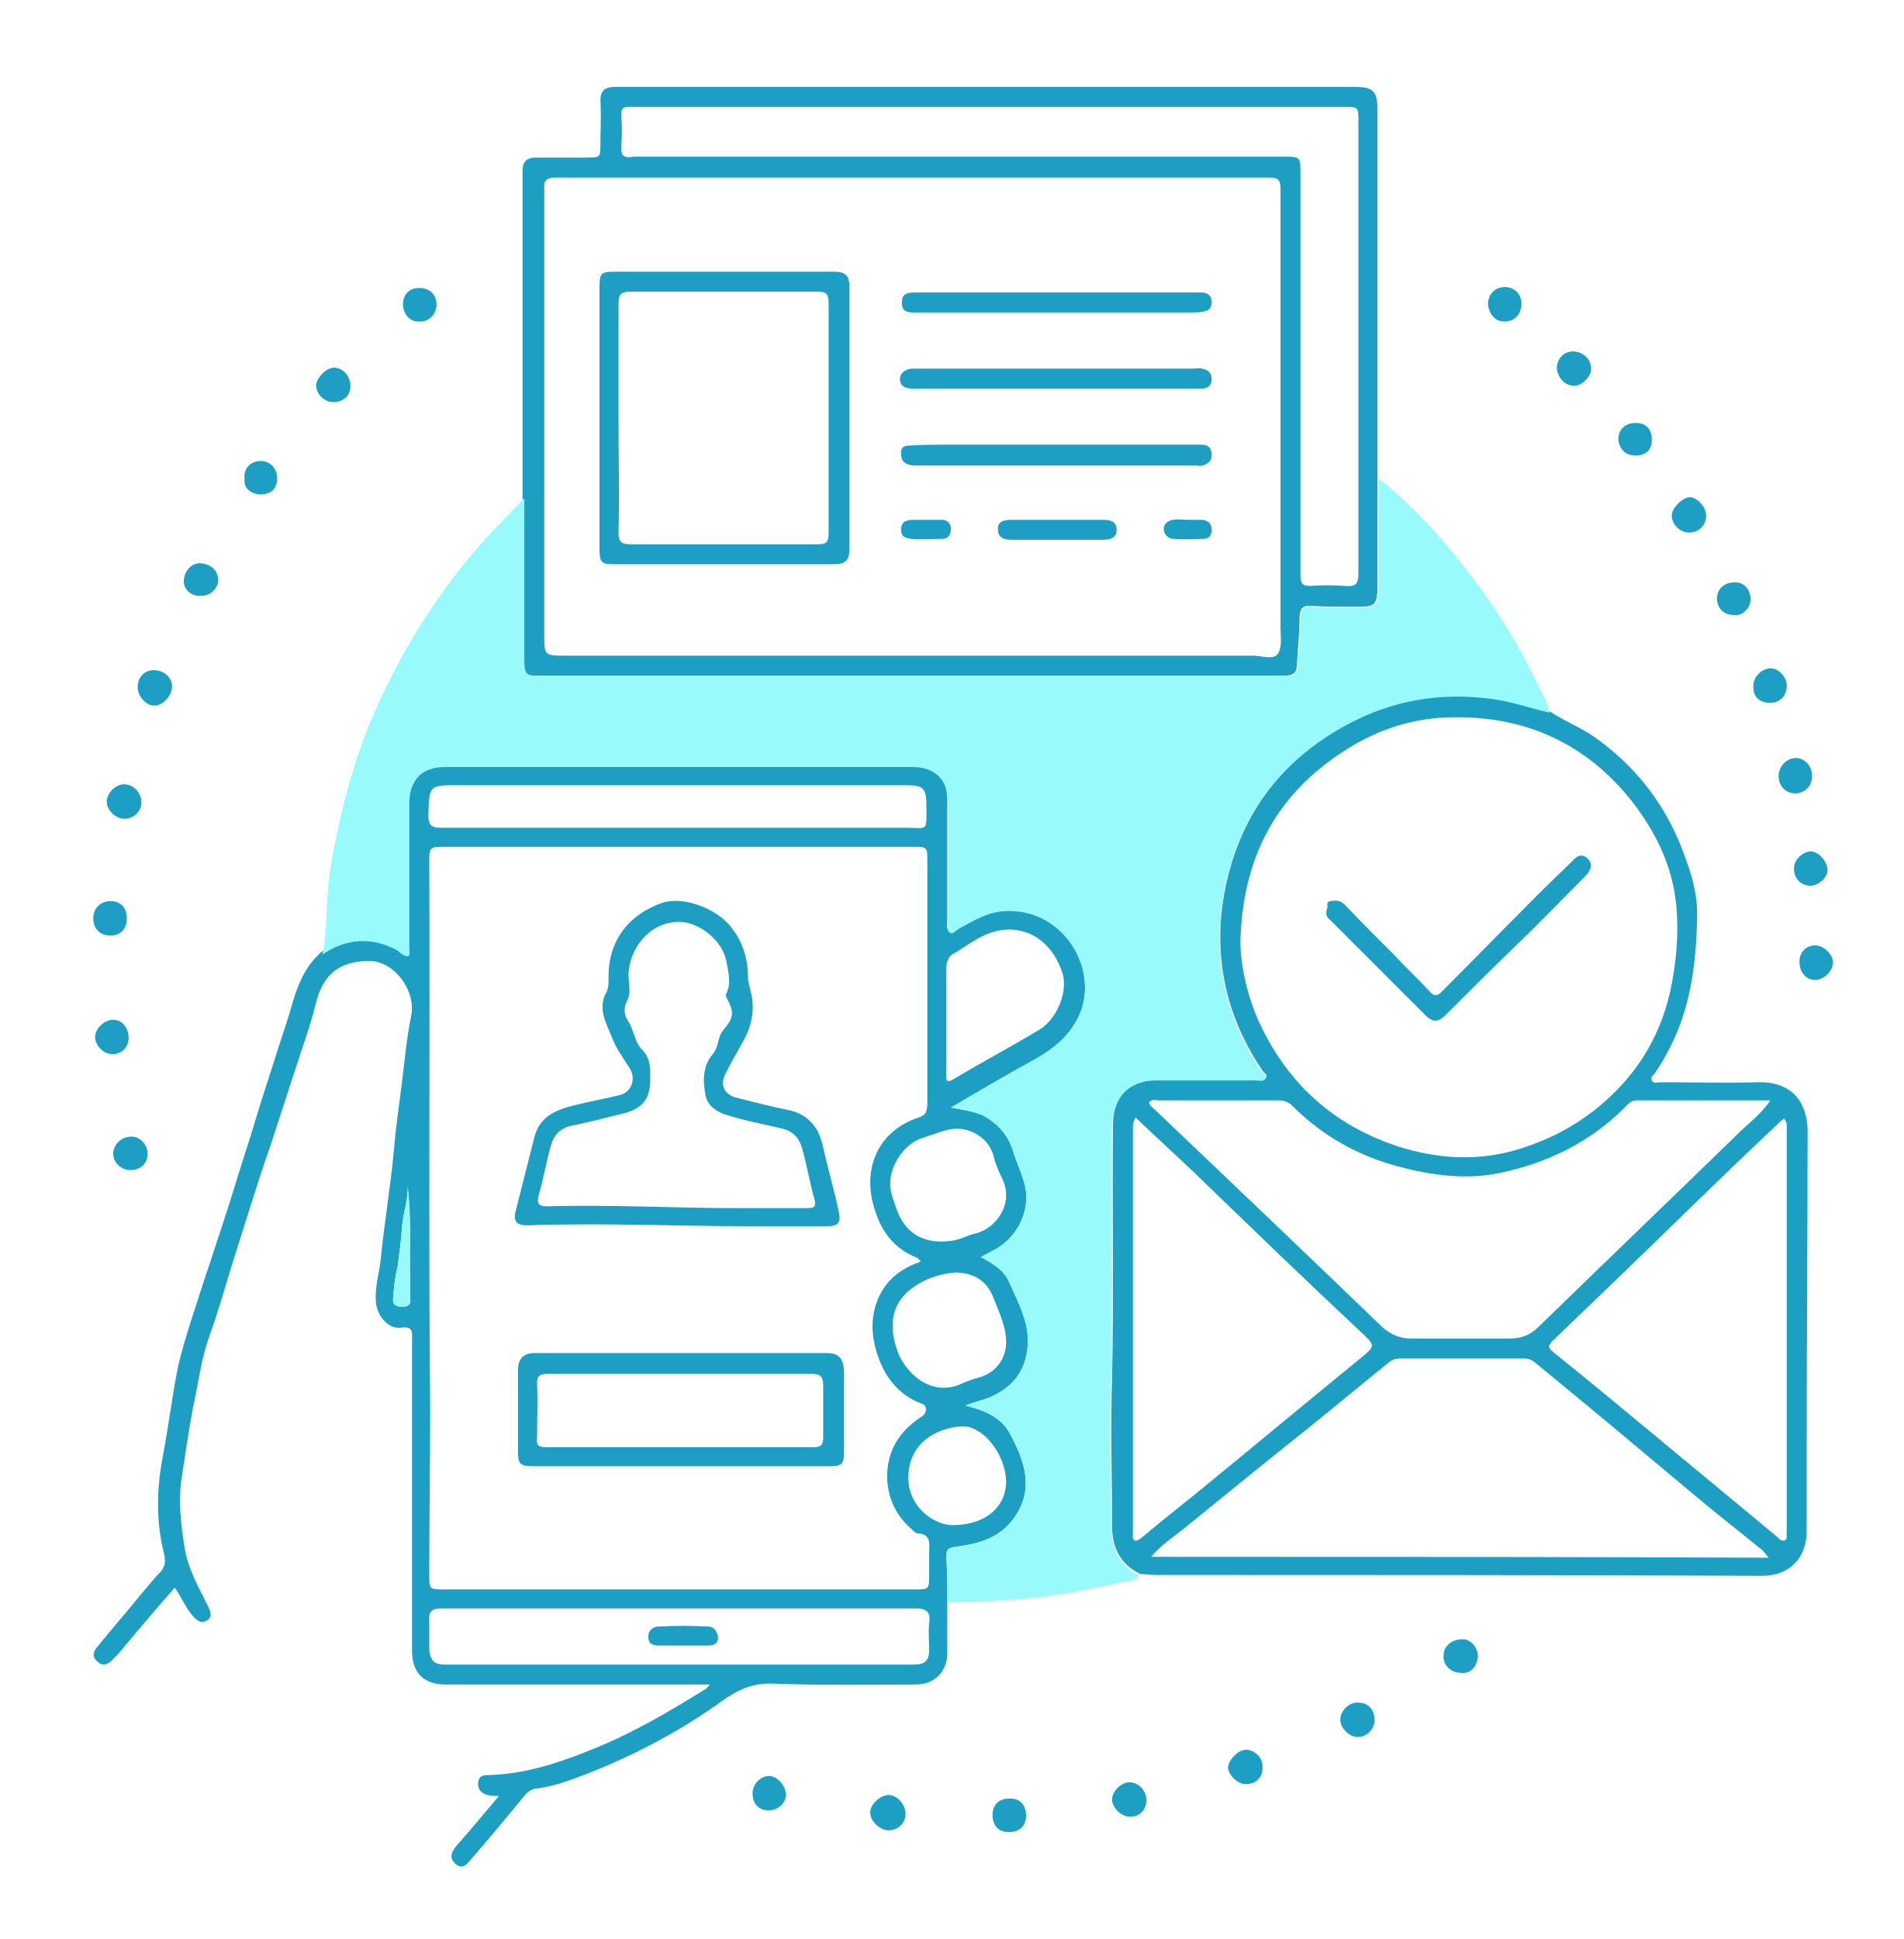
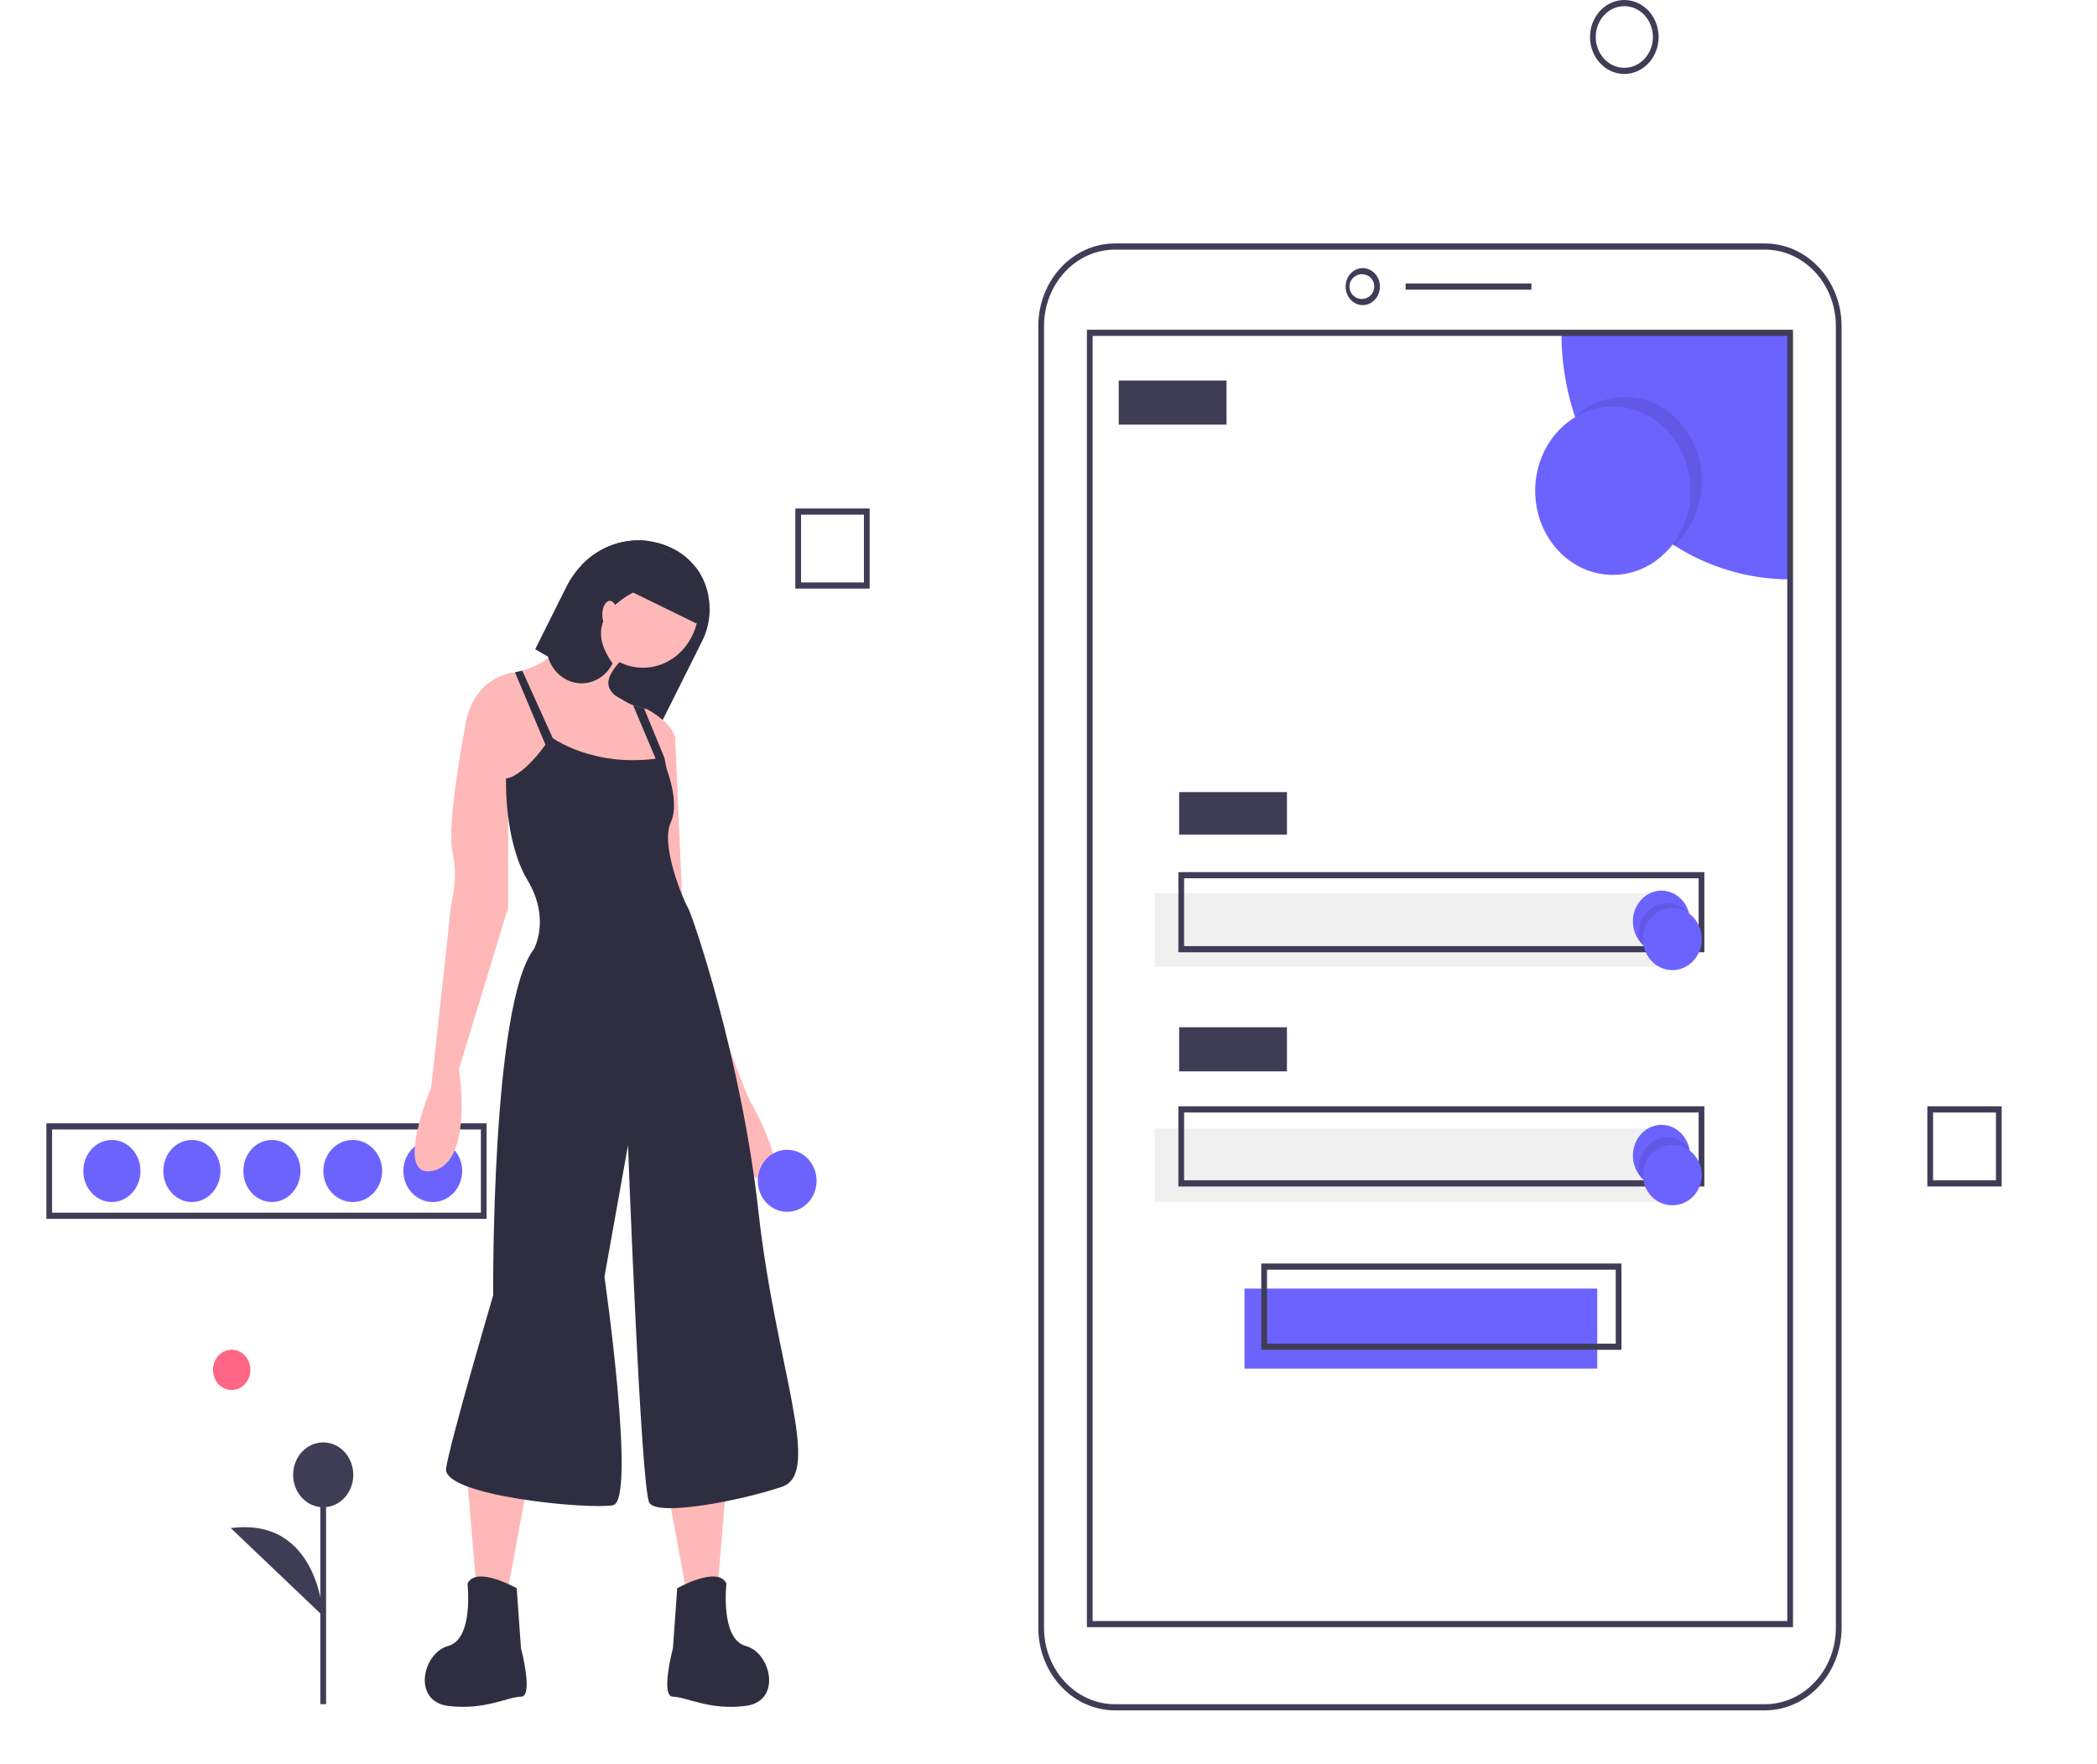
- <svg xmlns="http://www.w3.org/2000/svg" enable-background="new 0 0 210.2 214.1" viewBox="0 0 210.2 214.1">
-   <g fill="#1c9fc3">
-     <path d="m101.3 42.9h15.3 15 1.1c.6 0 1.1-.3 1.1-1s-.4-1.1-1.1-1.2c-.3-.1-.6 0-1 0-9.6 0-19.2 0-28.8 0-.7 0-1.4 0-2.2 0-1 .1-1.6.8-1.2 1.7.4.6 1.2.5 1.8.5z" />
-     <path d="m132.7 49.1c-.4 0-.7 0-1.1 0-5 0-10 0-15 0-4 0-8 0-12 0-1.4 0-2.8 0-4.2.1-.4 0-.9.1-.9.7 0 .5 0 1 .6 1.3.4.2.8.2 1.2.2h30.7c.3 0 .6.1.8 0 .6-.2 1-.5 1-1.2 0-.8-.5-1.1-1.1-1.1z" />
-     <path d="m100.8 34.5h1.9 29c.4 0 .8 0 1.2-.1.6-.1.9-.4.9-1.1 0-.6-.4-.9-.9-1-.3 0-.6 0-1 0-5 0-10.1 0-15.1 0-3.6 0-7.3 0-10.9 0-1.7 0-3.4 0-5 0-.6 0-1.3.1-1.3 1-.1 1 .5 1.2 1.2 1.2z" />
-     <path d="m121.8 57.4c-3.4 0-6.7 0-10.1 0-.7 0-1.6.1-1.5 1.1 0 .9.7 1.1 1.5 1.1h4.9 5.2c.8 0 1.5-.2 1.5-1.1 0-1-.8-1.1-1.5-1.1z" />
-     <path d="m104 57.4c-.6 0-1.1 0-1.7 0-.6 0-1.1 0-1.7 0-.7.1-1.1.3-1.1 1.1s.5.9 1.1 1c1.1.1 2.2 0 3.4 0 .7 0 1-.4 1-1.1 0-.6-.4-1-1-1z" />
-     <path d="m132.8 57.4c-.5 0-1 0-1.5 0-.6 0-1.2-.1-1.8 0-.5.1-1 .4-1 1s.5 1.1 1.1 1.1c1.1.1 2.2 0 3.3 0 .6 0 .9-.4.9-1 0-.7-.4-1-1-1.1z" />
-     <path d="m83 135.4h8.3c1.3 0 1.6-.4 1.3-1.7-.5-2.4-1.2-4.7-1.7-7-.4-2-1.5-3.6-3.7-4.1-2-.4-3.9-.9-5.9-1.4-1.2-.3-1.8-1.3-1.3-2.4.6-1.3 1.4-2.6 2.1-3.9.9-1.6 1.3-3.5.8-5.4-.1-.5-.3-1-.3-1.5 0-2-.5-3.8-1.7-5.4-1.6-2.3-5.5-3.7-7.8-2.9-3.7 1.3-6 4.2-5.9 8.4 0 .5 0 .9-.2 1.4-1.1 1.8 0 3.6.6 5.1.4 1.1 1.2 2.2 1.9 3.3.8 1.2.2 2.7-1 3-1.6.4-3.3.7-4.9 1.1-2.1.5-4 1.2-4.6 3.6-.7 2.8-1.4 5.5-2.1 8.3-.2 1 .2 1.4 1.3 1.4 8.3-.3 16.5.1 24.8.1zm-23.5-3.5c.5-1.7.8-3.5 1.3-5.3.3-1.2 1-2 2.3-2.3 2-.4 3.9-.9 5.9-1.4 1.9-.5 2.8-1.6 2.8-3.6 0-1.2.1-2.4-.9-3.4-.8-.8-.9-2.1-1.5-3.1-.5-.7-.6-1.5-.1-2.4.4-.8.1-1.9.1-2.8.1-3 2.5-6 5.9-5.8 2.2.2 4.5 2.2 4.9 4.3.2 1.2.6 2.4 0 3.6-.1.2 0 .4.1.6.8 1.5.7 2.1-.4 3.4-.7.8-.5 1.9-1.2 2.7-1.1 1.3-1.1 2.9-.8 4.5.2 1.1 1 1.7 2 2.1 2.1.7 4.3 1.1 6.4 1.6 1.3.3 2 1.1 2.3 2.3.5 1.8.8 3.6 1.3 5.4.3 1 0 1.1-.9 1.1-1.2 0-2.5 0-3.7 0s-2.5 0-3.7 0c-7.1 0-14.1-.4-21.2-.2-.8 0-1.2-.2-.9-1.3z" />
-     <path d="m91.2 149.4c-10.7 0-21.4 0-32.1 0-1.3 0-1.9.6-1.9 1.9v8.9c0 1.5.2 1.7 1.8 1.7h16.2 16.2c1.7 0 1.8-.2 1.8-1.9 0-2.9 0-5.8 0-8.6-.1-1.5-.6-2-2-2zm-.3 9.3c0 .8-.2 1.1-1.1 1.1-9.8 0-19.7 0-29.5 0-.8 0-1.1-.2-1-1 0-2 .1-4 0-6 0-.9.3-1.1 1.2-1.1h14.7 14.4c1 0 1.3.3 1.3 1.3z" />
-     <path d="m78.2 179.6c-1.8-.1-3.7-.1-5.5 0-.6 0-1.2.5-1.1 1.2 0 .8.6.9 1.3.9h2.5 2.8c.7 0 1.1-.3 1.1-.9-.1-.6-.4-1.2-1.1-1.2z" />
-     <path d="m146.9 101.6 10.5 10.5c.8.8 1.4.8 2.2 0 2.5-2.5 5-5 7.6-7.5 2.7-2.6 5.3-5.3 7.9-7.9.5-.6.9-1.2.2-1.9-.6-.6-1.2-.3-1.7.3-1.1 1.1-2.3 2.2-3.4 3.3-3.7 3.7-7.3 7.4-11 11.1-.4.4-.8.6-1.3 0-1.3-1.4-2.6-2.6-3.9-4-1.9-1.9-3.7-3.7-5.5-5.6-.5-.5-1-.5-1.6-.4-.5.1-.3.6-.3.6-.3.9-.1 1.2.3 1.5z" />
-     <path d="m67.8 62.3h24.2c1.4 0 1.8-.4 1.8-1.8 0-9.6 0-19.1 0-28.7 0-1.4-.4-1.8-1.8-1.8-8.1 0-16.2 0-24.2 0-1.4 0-1.6.2-1.6 1.6v14.5 14.5c0 1.5.2 1.7 1.6 1.7zm.5-16.1c0-4.2 0-8.5 0-12.7 0-1 .3-1.3 1.3-1.3h20.6c1 0 1.3.2 1.3 1.3v25.4c0 1-.3 1.2-1.2 1.2-6.9 0-13.8 0-20.7 0-1 0-1.3-.3-1.3-1.3.1-4.2 0-8.4 0-12.6z" />
-     <path d="m36.8 44.4c1.1 0 1.9-.7 1.9-1.8 0-1-.8-2-1.8-2-.9 0-1.9 1.1-2 1.9 0 1 .9 1.9 1.9 1.9z" />
-     <path d="m180.6 50.3c1.1 0 1.8-.6 1.8-1.7 0-1.2-.6-1.9-1.8-1.9-1.1 0-1.9.7-1.9 1.8.1 1.1.8 1.8 1.9 1.8z" />
-     <path d="m191.4 67.9c1 .2 1.9-.8 1.9-1.7 0-1.1-.7-1.9-1.7-1.9-1.2 0-2 .7-2 1.8 0 1 .7 1.8 1.8 1.8z" />
-     <path d="m12.2 103.3c1.1 0 1.8-.7 1.8-1.9s-.7-1.9-1.8-1.9-1.9.8-1.9 1.9c0 1.2.8 1.9 1.9 1.9z" />
-     <path d="m22.1 65.8c1.1 0 1.9-.7 2-1.7 0-1.1-.8-1.8-1.9-1.9-1-.1-1.8.8-1.9 1.8s.7 1.8 1.8 1.8z" />
-     <path d="m166.1 35.5c1.1 0 1.8-.7 1.9-1.8.1-1.2-.8-2-1.8-2-1.1 0-1.8.7-1.9 1.8.1 1.2.8 2 1.8 2z" />
-     <path d="m173.8 42.6c.9 0 1.9-1 1.9-1.9 0-1-.8-1.8-1.9-1.9-1.1 0-1.8.7-1.9 1.8.1 1.1.9 2 1.9 2z" />
-     <path d="m111.4 198.6c-1.1 0-1.8.7-1.8 1.8 0 1.2.7 1.9 1.8 1.9 1.2 0 1.9-.7 1.9-1.8 0-1.2-.7-2-1.9-1.9z" />
-     <path d="m161.5 181c-1.1 0-2.1.7-2.1 1.8-.1 1 .8 1.9 1.8 1.9 1.3.2 1.9-.8 2-1.8 0-1-.8-1.9-1.7-1.9z" />
-     <path d="m28.7 54.6c1.2 0 1.9-.6 1.9-1.8 0-1.1-.8-1.9-1.8-1.9-1.1 0-1.9.8-1.8 1.9-.1 1.1.6 1.7 1.7 1.8z" />
-     <path d="m195.5 77.6c1.1 0 1.8-.8 1.8-1.9 0-1-1-2-1.9-1.9-1 .1-1.8 1-1.8 2 0 1.2.7 1.8 1.9 1.8z" />
-     <path d="m196.4 85.7c0 1.1.8 1.9 1.8 1.9 1.1 0 1.9-.8 1.9-1.9s-.8-2-1.8-2-1.9.9-1.9 2z" />
-     <path d="m13.8 90.4c1 0 1.9-.9 1.8-1.9 0-1-.9-1.9-1.9-1.9s-2 1.1-1.9 2c0 .9 1.1 1.9 2 1.8z" />
-     <path d="m14.2 114.6c0-1.1-.7-2-1.7-2s-2 1-2 1.9.9 1.9 1.9 1.9 1.8-.7 1.8-1.8z" />
-     <path d="m46.4 35.5c1 0 1.8-.8 1.8-1.9s-.8-1.8-1.9-1.8-1.8.7-1.8 1.8.8 2 1.9 1.9z" />
-     <path d="m137.6 193.2c-.9 0-2 1.2-2 2 .1.9 1.1 1.8 2 1.8 1.1 0 1.9-.8 1.8-1.9.1-1-.9-1.9-1.8-1.9z" />
-     <path d="m17.1 77.9c.9 0 1.9-1.1 1.9-2.1s-.9-1.8-2-1.8-1.8.8-1.8 1.9c0 1 1 2.1 1.9 2z" />
-     <path d="m84.9 196.1c-.9 0-1.8.9-1.8 1.9 0 1.2.7 1.9 1.8 1.9 1 0 1.9-.8 1.9-1.8-.1-1-1-2-1.9-2z" />
-     <path d="m150 188c-1-.1-2 .9-2 1.9 0 .9 1 1.9 1.9 1.9 1 0 1.8-.8 1.9-1.8 0-1.2-.7-2-1.8-2z" />
-     <path d="m14.4 129.2c1.1 0 1.9-.7 1.9-1.8 0-1-.8-1.9-1.8-1.9-1.1 0-2 .9-2 1.9s.9 1.8 1.9 1.8z" />
-     <path d="m124.7 196.8c-.9 0-1.9 1-1.9 1.9s1 1.9 2 1.9c1.1 0 1.8-.8 1.8-1.9-.1-1.1-.9-1.9-1.9-1.9z" />
-     <path d="m98.1 198.2c-.9 0-2.1 1.1-2 2 0 .9 1.1 1.9 2 1.9 1.1 0 1.9-.8 1.9-1.9-.1-1.1-1-2-1.9-2z" />
-     <path d="m200.6 104.4c-1.1-.1-1.9.7-1.9 1.8s.7 2 1.7 2 1.9-.9 2-1.8-.9-1.9-1.8-2z" />
-     <path d="m198.1 96c0 1 .8 1.8 1.8 1.8.9 0 1.9-.9 1.9-1.7 0-1-1-2.1-1.9-2.1-1 .1-1.9 1.1-1.8 2z" />
-     <path d="m111.5 100.3c-2.2-.1-4 1-5.8 2-.3.2-.6.6-.9.4-.4-.2-.2-.6-.2-1 0-4.5 0-9 0-13.4 0-2.4-1.4-3.9-3.9-3.9-17.2 0-34.5 0-51.7 0-2.5 0-3.8 1.4-3.9 3.8v16c0 .4.1.8-.1 1.1-.7 0-1-.6-1.5-.8-2.8-1.4-5.5-1.1-8 .6-1.6 1.4-2.5 3.3-3.1 5.3-.5 1.8-1.1 3.6-1.7 5.4-.8 2.6-1.7 5.2-2.5 7.9s-1.7 5.3-2.5 8c-.8 2.6-1.7 5.2-2.5 7.7-.7 2-1.3 4-2 6.1-.6 1.9-1.2 3.8-1.6 5.7-.6 3.1-1 6.3-1.6 9.5-.7 3.6-.8 7.2.1 10.8.2.8.2 1.5-.5 2.2s-1.3 1.5-2 2.3c-1.6 2-3.3 3.9-4.9 5.9-.5.6-.5 1.1.1 1.6.5.5 1.1.3 1.6-.2.2-.2.3-.4.5-.5 2.1-2.5 4.2-5 6.4-7.5.7 1 1.1 2 1.8 2.9.5.6 1 1.2 1.8.7.7-.5.2-1.2 0-1.7-1-2-2.1-3.9-2.5-6.2-.4-2.5-.7-4.9-.4-7.4.4-2.7.8-5.4 1.3-8.1.6-2.7.9-5.5 1.9-8.2.9-2.5 1.6-5 2.4-7.6.6-1.9 1.2-3.8 1.8-5.7.8-2.5 1.6-5.1 2.5-7.6.9-2.8 1.8-5.5 2.7-8.3.8-2.5 1.7-4.9 2.3-7.4.8-3.1 2.5-4.5 5.7-4.6 2.9-.1 5.4 3.3 4.8 6.1-.5 2.4-.7 4.8-1 7.2-.3 2.5-.7 5-.9 7.6-.4 4.2-1.1 8.3-1.5 12.4-.2 1.4-.6 2.8-.5 4.3s1.3 3.1 2.8 2.9c1.4-.2 1.2.6 1.2 1.4v34.3c0 2.4 1.3 3.7 3.7 3.7h27.8 1.4c-.3.3-.4.5-.5.5-4 2.5-8.1 4.9-12.6 6.7-3.7 1.5-7.4 2.7-11.4 2.8-.6 0-1 .1-1.1.8-.1.8.4 1.2 1 1.4.4.1.7.1 1.3.1-1.6 1.9-3.1 3.7-4.6 5.4-.6.7-1 1.4-.2 2.1.9.8 1.4-.2 1.8-.6 2-2.3 3.9-4.6 5.8-6.9.3-.4.7-.7 1.2-.8 1.9-.2 3.8-.9 5.6-1.6 5.4-2.1 10.5-4.8 15.2-8.2 1.7-1.2 3.4-1.9 5.5-1.8 5.2.2 10.5.1 15.7.1 2.1 0 3.5-1.4 3.5-3.5 0-1.9 0-3.8 0-5.6 0-1.7 0-3.4-.1-5 0-.7.1-1 1-1.1 2.4-.3 4.8-.9 6.4-3.1 2.3-3.1 1.4-6.2-.5-9.6-1-1.7-2.8-2.4-4.8-2.9 1-.4 1.9-.6 2.7-.9 2.2-1 3.7-2.5 4.1-5 .5-2.9-.9-5.3-2-7.8-.6-1.3-1.8-2-3.1-2.7.6-.3 1.1-.6 1.5-.8 2.5-1.3 4-4.3 3.4-7-.3-1.3-.9-2.5-1.3-3.8-.5-1.6-1.4-2.8-2.8-3.7-1.2-.8-2.6-.9-4.1-1.2 3.2-1.9 6.3-3.7 9.4-5.4 2.1-1.2 3.9-2.7 4.9-5.1 1.9-4.9-1.7-11.3-7.8-11.5zm-67.1 44c-.6 0-1-.2-1-.9.1-1.2.2-2.3.5-3.5.2-1.5.4-3 .5-4.5s.7-2.9.6-4.5c.4 3.6.2 7.3.3 10.9v1.5c.1.8-.3 1-.9 1zm6.2-57.6h49.4c2 0 2.3.3 2.3 2.4 0 2.8.2 2.3-2.3 2.3-8.4 0-16.8 0-25.2 0-8.7 0-17.4 0-26.1 0-1.1 0-1.4-.3-1.4-1.4.1-3.3.1-3.3 3.3-3.3zm50.8 36.7c-4.7 1.6-6.3 6-4.7 10.5.8 2.4 2.3 4.1 4.6 5 .1.1.2.2.4.4-2.1.7-3.7 1.9-4.6 3.8-1 2.1-.9 4.2-.3 6.2.8 2.6 2.3 4.7 5 5.7.6.2.6 1 0 1.4-1.4.9-2.5 2-3.2 3.5-1.3 3-.6 6.6 1.9 8.8.3.2.5.6.8.6 1.6.1 1.3 1.2 1.3 2.2v2.3c0 1.7 0 1.7-1.6 1.7-.8 0-1.7 0-2.5 0-16.5 0-32.9 0-49.4 0-1.7 0-1.7 0-1.7-1.6 0-6.1.1-12.2.1-18.2-.2-20.1 0-40.3-.1-60.4 0-1.8 0-1.8 1.8-1.8h51.5c1.7 0 1.7 0 1.7 1.6v26.9c-.1.6 0 1.1-1 1.4zm1.2 55.8c-.1 1 0 2 0 3 0 1.2-.5 1.6-1.7 1.6-17.3 0-34.6 0-51.8 0-1.2 0-1.6-.5-1.7-1.7 0-1.1 0-2.2 0-3.2-.1-1 .4-1.3 1.3-1.3h17 9.4 26c1.2 0 1.7.4 1.5 1.6zm8.5-15.5c-.1 2.8-2.3 4.6-5.7 4.7-2.3.1-5.2-2.1-5.1-5.4.1-3.7 3.1-5.3 5.8-5.5 2.4-.2 5 3.1 5 6.2zm-1.4-20.4c.6 1.6 1.4 3.1 1.4 4.9 0 1.9-1.2 3.4-3 3.9-.8.2-1.5.5-2.2.8-3.2 1.3-6.1-1.4-6.9-4-.8-2.5-.6-4.8 1.5-6.5 1.5-1.2 3.4-1.8 5.1-1.9 2.1.1 3.4 1 4.1 2.8zm0-15.7c.2.9.6 1.8 1 2.6 1.3 2.8-.8 5.5-3 6-.9.2-1.7.7-2.6.8-3.5.5-5.3-1.2-6.1-3.5-.3-.9-.7-1.8-.7-2.8 0-2.1 1.6-4.5 3.7-5.1 1-.3 1.9-.7 2.9-.9 2.2-.4 4.3 1 4.8 2.9zm4.9-13.8c-3 1.8-6.2 3.5-9.2 5.3-1 .6-.9.1-.9-.5 0-2 0-4 0-6 0-1.9 0-3.8 0-5.6 0-.8.2-1.4.8-1.7 1.7-1 3.2-2.3 5.3-2.6 2.7-.4 5.4 1.1 6.6 4.4.9 2.1-.4 5.5-2.6 6.7z" />
-     <path d="m194.1 119.5c-3.6.1-7.2 0-10.8 0-.3 0-.7.2-.9-.2s.2-.6.4-.9c.4-.6.8-1.2 1.1-1.8 2.7-4.7 3.4-9.9 3.5-15.3.1-2.9-.9-5.7-2-8.4-2-4.7-5.1-8.5-9.3-11.5-1.6-1.1-3.4-1.8-4.9-2.8-2.1-.5-4.1-1.2-6.2-1.5-5.8-.8-11.2.1-16.3 2.9-7.9 4.3-12.4 11-13.7 19.8-.9 6.6.6 12.8 4.4 18.4.2.3.6.5.4.8-.2.4-.6.2-1 .2-3.7 0-7.4 0-11 0-3 0-4.9 1.9-4.9 4.9-.1 9.4.1 18.7-.1 28.1-.2 5.4 0 10.9 0 16.3 0 2.4.9 4.2 3.1 5.3.6 0 1.1.1 1.7.1 22.3 0 44.7 0 67 .1 3.1 0 4.9-2.1 4.9-4.9 0-2.9 0-5.8 0-8.8 0-11.9.1-23.7.1-35.6-.1-3.2-1.9-5.3-5.5-5.2zm-55-6.5c-1.4-3-2.3-7-2.1-9.8.4-8.6 3.9-15.4 11.3-20.2 3.8-2.5 7.9-3.8 12.3-3.8 8-.1 14.7 3 19.7 9.4 2.6 3.4 4.4 7.1 4.8 11.4.3 3.2 0 6.4-.7 9.6-1.2 5.2-3.9 9.4-8.1 12.8-2.5 2-5.2 3.4-8.3 4.4-4.7 1.5-9.3 1.2-13.9-.3-7-2.4-11.9-6.9-15-13.5zm-11.2 8.5h13.3c.6 0 1.1.2 1.5.6 3.3 3.3 7.2 5.5 11.7 6.7 3.7 1 7.6 1.5 11.3.7 5.2-1.1 9.9-3.4 13.7-7.2.4-.4.7-.8 1.3-.8h14.8c-1.1 1.6-2.4 2.5-3.5 3.6-7.3 7.1-14.7 14.2-22.1 21.4-.9.9-1.9 1.3-3.2 1.3-3.6 0-7.2 0-10.8 0-1.3 0-2.3-.4-3.3-1.3-8.3-8-16.7-16-25.1-24-.2-.2-.6-.4-.6-.8.4-.4.7-.2 1-.2zm-2.6 48.6c-.3-.1-.2-.6-.2-.9 0-14.9 0-29.8 0-44.7 0-.3 0-.6.3-1.1 2.2 2.1 4.4 4.1 6.5 6.1 6.1 5.9 12.2 11.8 18.4 17.6 1.6 1.5 1.6 1.5-.1 2.9-6 4.9-12 9.9-18 14.8-2 1.6-4 3.2-5.9 4.8-.4.3-.7.6-1 .5zm1.8 1.8c1.3-1.5 2.8-2.4 4.1-3.5 4.3-3.5 8.6-7 13-10.5 3.1-2.5 6.1-5 9.2-7.5.4-.3.7-.4 1.2-.4h13.7c1 0 1.4.7 2 1.1 5.6 4.6 11.1 9.2 16.7 13.9 2.4 2 4.9 4 7.4 6 .3.2.5.5.9 1-22.8-.1-45.4-.1-68.2-.1zm69.9-1.8c-.4.1-.6-.3-1-.6-4.1-3.4-8.2-6.8-12.3-10.2s-8.2-6.8-12.3-10.1c-.6-.5-.3-.7 0-1.1 5-4.8 10-9.6 15-14.5 3.2-3.1 6.4-6.2 9.6-9.2.3-.3.6-.6 1-.9.4.5.3.9.3 1.3v44.2c-.1.4.2 1-.3 1.1z" />
-     <path d="m57.8 72.8c0 1.6.3 1.9 1.9 1.8h9.6 66.7 5.9c.8 0 1.3-.3 1.3-1.1.1-1.8.3-3.5.3-5.3 0-1 .4-1.4 1.3-1.3 1.6.1 3.2.1 4.8.1 2.1 0 2.5 0 2.5-2.3 0-4 0-8 0-12 0-.5 0-1 0-1.4 0-13.1 0-26.2 0-39.3 0-1.9-.5-2.4-2.4-2.4-25.2 0-50.4 0-75.6 0-2.1 0-4.2 0-6.2 0-1.1 0-1.6.4-1.6 1.5.1 1.6 0 3.2 0 4.8 0 1.5 0 1.5-1.6 1.5-1.8 0-3.7 0-5.5 0-1.1 0-1.5.5-1.5 1.5v2.3 33.7c.1 6 .1 12 .1 17.9zm10.8-56.7c.1-1.1.1-2.2 0-3.4 0-.8.2-.9 1-.9h7.3 71.4c1.7 0 1.7 0 1.7 1.6v49.9c0 1.2-.3 1.5-1.5 1.4-1.3-.1-2.6-.1-3.8 0-.9 0-1.1-.3-1.1-1.2 0-7.5 0-15 0-22.6 0-7.2 0-14.5 0-21.7 0-1.9 0-1.9-1.9-1.9-11.9 0-23.8 0-35.8 0s-23.9 0-35.9 0c-1.1.2-1.5-.1-1.4-1.2zm-7.2 3.5h78.7c1.1 0 1.3.3 1.3 1.3v48.4c0 1 .2 2.2-.3 2.9s-1.8.2-2.7.2c-12.5 0-25 0-37.6 0-12.8 0-25.5 0-38.3 0-2.4 0-2.4 0-2.4-2.4 0-16.4 0-32.7 0-49.1-.1-.9.2-1.3 1.3-1.3z" />
-     <path d="m186.5 58.8c1.1 0 1.9-.8 1.9-1.9 0-.9-1-2-1.8-2s-2 1.2-2 2c0 1 .9 1.9 1.9 1.9z" />
+ <svg xmlns="http://www.w3.org/2000/svg" width="1284" height="1080" viewBox="0 0 1284 1080">
+   <defs>
+     <clipPath id="clip-Web_1920_1">
+       <rect width="1284" height="1080" />
+     </clipPath>
+   </defs>
+   <g id="Web_1920_1" data-name="Web 1920 – 1" clip-path="url(#clip-Web_1920_1)">
+     <g id="Group_1" data-name="Group 1" transform="translate(-141.381 -88.454)">
+       <path id="Path_2" data-name="Path 2" d="M587.052,626.5H317.5V568H587.052ZM321,622.722H583.551V571.774H321Z" transform="translate(-147.725 208.251)" fill="#3f3d56" />
+       <ellipse id="Ellipse_1" data-name="Ellipse 1" cx="18" cy="19" rx="18" ry="19" transform="translate(388.381 786.454)" fill="#6c63ff" />
+       <ellipse id="Ellipse_2" data-name="Ellipse 2" cx="18" cy="19" rx="18" ry="19" transform="translate(339.381 786.454)" fill="#6c63ff" />
+       <ellipse id="Ellipse_3" data-name="Ellipse 3" cx="17.5" cy="19" rx="17.5" ry="19" transform="translate(290.381 786.454)" fill="#6c63ff" />
+       <ellipse id="Ellipse_4" data-name="Ellipse 4" cx="17.5" cy="19" rx="17.5" ry="19" transform="translate(241.381 786.454)" fill="#6c63ff" />
+       <ellipse id="Ellipse_5" data-name="Ellipse 5" cx="17.5" cy="19" rx="17.5" ry="19" transform="translate(192.381 786.454)" fill="#6c63ff" />
+       <rect id="Rectangle_1" data-name="Rectangle 1" width="216" height="49" transform="translate(903.381 877.454)" fill="#6c63ff" />
+       <rect id="Rectangle_2" data-name="Rectangle 2" width="319" height="45" transform="translate(848.381 635.454)" fill="#f0f0f0" />
+       <path id="Path_4" data-name="Path 4" d="M1109.41,1180.693H711.434c-25.909-.032-46.9-22.667-46.934-50.6v-797c.029-27.931,21.025-50.566,46.934-50.6H1109.41c25.909.032,46.905,22.667,46.934,50.6v797c-.03,27.931-21.025,50.566-46.934,50.6ZM711.434,286.274C687.458,286.3,668.028,307.25,668,333.1v797c.027,25.848,19.457,46.795,43.434,46.824H1109.41c23.977-.029,43.406-20.976,43.434-46.824v-797c-.027-25.848-19.457-46.794-43.434-46.824Z" transform="translate(112.643 -44.976)" fill="#3f3d56" />
+       <path id="Path_5" data-name="Path 5" d="M782.5,313.143c-5.8,0-10.5-5.069-10.5-11.322s4.7-11.322,10.5-11.322,10.5,5.069,10.5,11.322S788.3,313.137,782.5,313.143Zm0-18.87a7.569,7.569,0,1,0,7,7.548A7.29,7.29,0,0,0,782.5,294.274Z" transform="translate(193.304 -37.88)" fill="#3f3d56" />
+       <rect id="Rectangle_4" data-name="Rectangle 4" width="77.015" height="3.774" transform="translate(1002.061 262.055)" fill="#3f3d56" />
+       <path id="Path_6" data-name="Path 6" d="M987.527,311.5V462.457c-77.327,0-140.02-67.581-140.027-150.95Z" transform="translate(249.954 -19.254)" fill="#6c63ff" />
+       <path id="Path_7" data-name="Path 7" d="M1113.833,1104.91H681.5V310.5h432.333ZM685,1101.136h425.332V314.274H685Z" transform="translate(125.398 -20.141)" fill="#3f3d56" />
+       <ellipse id="Ellipse_6" data-name="Ellipse 6" cx="47" cy="51.5" rx="47" ry="51.5" transform="translate(1089.381 331.454)" opacity="0.1" />
+       <ellipse id="Ellipse_7" data-name="Ellipse 7" cx="47.5" cy="51.5" rx="47.5" ry="51.5" transform="translate(1081.381 337.454)" fill="#6c63ff" />
+       <rect id="Rectangle_5" data-name="Rectangle 5" width="66" height="27" transform="translate(826.381 321.454)" fill="#3f3d56" />
+       <rect id="Rectangle_6" data-name="Rectangle 6" width="66" height="26" transform="translate(863.381 573.454)" fill="#3f3d56" />
+       <path id="Path_8" data-name="Path 8" d="M1035.562,535.561H713.5V486.5h322.062ZM717,531.787h315.061V490.274H717Z" transform="translate(149.409 135.964)" fill="#3f3d56" />
+       <rect id="Rectangle_7" data-name="Rectangle 7" width="319" height="45" transform="translate(848.381 779.454)" fill="#f0f0f0" />
+       <rect id="Rectangle_8" data-name="Rectangle 8" width="66" height="27" transform="translate(863.381 717.454)" fill="#3f3d56" />
+       <path id="Path_9" data-name="Path 9" d="M1035.562,611.561H713.5V562.5h322.062ZM717,607.787h315.061V566.274H717Z" transform="translate(149.409 203.373)" fill="#3f3d56" />
+       <path id="Path_10" data-name="Path 10" d="M963.043,666.335H742.5V613.5H963.043ZM746,662.561H959.542V617.274H746Z" transform="translate(171.169 248.608)" fill="#3f3d56" />
+       <path id="Path_11" data-name="Path 11" d="M907.51,511.37c0,7.957-4.632,15.061-11.579,17.755a16.718,16.718,0,0,1-19.42-5.735l-.018-.019a20.062,20.062,0,0,1-1.789-21.177c3.5-6.784,10.5-10.563,17.637-9.523S905.3,499.355,907,506.9a.019.019,0,0,0,.005.013.017.017,0,0,0,.013.005,20.729,20.729,0,0,1,.49,4.453Z" transform="translate(268.71 141.286)" fill="#6c63ff" />
+       <path id="Path_12" data-name="Path 12" d="M906.006,507.822c0,7.957-4.632,15.061-11.579,17.755a16.718,16.718,0,0,1-19.42-5.735l-.017-.019a20.728,20.728,0,0,1-.49-4.453c0-7.957,4.632-15.06,11.579-17.755a16.718,16.718,0,0,1,19.42,5.735.019.019,0,0,0,0,.013.017.017,0,0,0,.013.005,20.734,20.734,0,0,1,.49,4.453Z" transform="translate(270.213 144.833)" opacity="0.1" />
+       <ellipse id="Ellipse_8" data-name="Ellipse 8" cx="18" cy="19" rx="18" ry="19" transform="translate(1147.381 644.454)" fill="#6c63ff" />
+       <path id="Path_13" data-name="Path 13" d="M907.51,587.37c0,7.957-4.632,15.061-11.579,17.755a16.717,16.717,0,0,1-19.42-5.735l-.018-.019a20.063,20.063,0,0,1-1.789-21.178c3.5-6.784,10.5-10.563,17.637-9.523S905.3,575.355,907,582.9a.019.019,0,0,0,.005.013.016.016,0,0,0,.013.005,20.728,20.728,0,0,1,.49,4.453Z" transform="translate(268.71 208.694)" fill="#6c63ff" />
+       <path id="Path_14" data-name="Path 14" d="M906.006,583.822c0,7.957-4.632,15.061-11.579,17.755a16.718,16.718,0,0,1-19.42-5.735l-.017-.019a20.728,20.728,0,0,1-.49-4.453c0-7.957,4.632-15.06,11.579-17.755a16.718,16.718,0,0,1,19.42,5.735.018.018,0,0,0,0,.013.017.017,0,0,0,.013.005,20.735,20.735,0,0,1,.49,4.453Z" transform="translate(270.213 212.242)" opacity="0.1" />
+       <ellipse id="Ellipse_9" data-name="Ellipse 9" cx="18" cy="18.5" rx="18" ry="18.5" transform="translate(1147.381 789.454)" fill="#6c63ff" />
+       <path id="Path_15" data-name="Path 15" d="M878.5,248.787c-11.6,0-21-10.138-21-22.644s9.4-22.644,21-22.644,21,10.138,21,22.644-9.409,22.629-21,22.643Zm0-41.513c-9.667,0-17.5,8.448-17.5,18.87s7.837,18.87,17.5,18.87,17.5-8.448,17.5-18.87-7.841-18.858-17.5-18.87Z" transform="translate(257.458 -115.046)" fill="#3f3d56" />
+       <path id="Path_16" data-name="Path 16" d="M625.009,417.561H579.5V368.5h45.509ZM583,413.787h38.507V372.274H583Z" transform="translate(48.864 31.303)" fill="#3f3d56" />
+       <path id="Path_17" data-name="Path 17" d="M1021.009,611.561H975.5V562.5h45.509ZM979,607.787h38.507V566.274H979Z" transform="translate(345.998 203.373)" fill="#3f3d56" />
+       <path id="Path_18" data-name="Path 18" d="M488.5,445.506l7.81,4.535,26.574,15.44,42.9,24.919,25-50.007a43.462,43.462,0,0,0,2.943-30.961,40.115,40.115,0,0,0-18.248-24.117c-19.131-11.137-42.743-7.683-58.429,8.547l-.013.014a53.8,53.8,0,0,0-9.408,13.349Z" transform="translate(-19.415 40.468)" fill="#2f2e41" />
+       <path id="Path_19" data-name="Path 19" d="M373.19,545.593l-5.241,62.154-19.656,2.825-13.1-70.631Z" transform="translate(212.991 450.37)" fill="#ffb8b8" />
+       <path id="Path_20" data-name="Path 20" d="M540.8,722.261s24.9-14.126,30.138-2.825c0,0-3.931,33.9,11.793,38.141s22.276,33.9,0,36.728-36.69-5.651-44.552-5.651,0-29.665,0-29.665Z" transform="translate(15.24 338.682)" fill="#2f2e41" />
+       <path id="Path_21" data-name="Path 21" d="M266.316,545.593l5.242,62.154,19.655,2.825,13.1-70.631Z" transform="translate(161.312 450.37)" fill="#ffb8b8" />
+       <path id="Path_22" data-name="Path 22" d="M506.163,722.261s-24.9-14.126-30.138-2.825c0,0,3.931,33.9-11.793,38.141s-22.276,33.9,0,36.728,36.69-5.651,44.552-5.651,0-29.665,0-29.665Z" transform="translate(-48.397 338.682)" fill="#2f2e41" />
+       <ellipse id="Ellipse_10" data-name="Ellipse 10" cx="34.069" cy="36.728" rx="34.069" ry="36.728" transform="translate(501.008 423.846)" fill="#ffb8b8" />
+       <path id="Path_23" data-name="Path 23" d="M464.067,472.75l27.517,46.617,32.759-2.825,53.725,4.238s5.071-10.934,9.212-21.571a88.124,88.124,0,0,0,5.2-16.57c1.31-9.889-17.035-19.777-17.035-19.777s-.721-.141-1.926-.452c-1.6-.41-4.062-1.088-6.761-2.077-6.093-2.232-13.418-6.018-14.9-11.6-2.621-9.888,17.035-24.015,17.035-24.015l-23.586-24.015s-20.953,31.375-46.4,38.522a37.973,37.973,0,0,1-4.482.989l-.223.043C466.688,444.5,464.067,472.75,464.067,472.75Z" transform="translate(-37.75 59.868)" fill="#ffb8b8" />
+       <path id="Path_24" data-name="Path 24" d="M491.8,432.148l-14.414,12.714s-11.793,60.743-7.862,77.695-1.31,32.491-1.31,35.316-11.793,108.773-11.793,108.773-23.586,56.505,1.31,50.855,15.724-62.156,15.724-62.156l30.138-98.884V473.115Z" transform="translate(-51.069 87.756)" fill="#ffb8b8" />
+       <path id="Path_25" data-name="Path 25" d="M533.691,438.138l10.483,8.476,5.241,118.661,39.311,101.71s28.828,49.442,10.483,50.855-30.138-50.855-30.138-50.855l-35.38-97.472-5.241-94.646Z" transform="translate(10.559 93.068)" fill="#ffb8b8" />
+       <path id="Path_26" data-name="Path 26" d="M521.561,442.629s26.207,19.777,68.138,12.714c0,0,11.793,25.427,5.241,39.554s7.862,48.03,10.483,52.267,32.759,91.821,43.242,186.468,39.311,159.628,14.414,168.1-76,18.364-81.242,9.888-13.1-218.958-13.1-218.958l-14.414,80.52s19.655,137.025,5.241,139.851-104.828-5.651-102.208-22.6,28.828-105.947,28.828-105.947-1.31-177.992,24.9-211.895c0,0,10.483-18.364-3.931-42.379s-13.1-62.156-13.1-62.156S504.526,468.057,521.561,442.629Z" transform="translate(-42.829 97.052)" fill="#2f2e41" />
+       <path id="Path_27" data-name="Path 27" d="M282.913,280.61l22.054,52.31,5.24-2.825-22.814-50.474Z" transform="translate(173.765 219.475)" fill="#2f2e41" />
+       <path id="Path_28" data-name="Path 28" d="M522.737,432.306l16.55,39.257,3.97-.381-1.35-6.682L529.5,434.382C527.9,433.973,525.437,433.295,522.737,432.306Z" transform="translate(6.273 87.896)" fill="#2f2e41" />
+       <path id="Path_29" data-name="Path 29" d="M493.385,450.035c2.576,8.935,9.869,15.335,18.507,16.241s16.939-3.857,21.065-12.088c-16.576-23.365-2.359-38.042,24.569-49.146a24.706,24.706,0,0,0-2.319-25.766,47.977,47.977,0,0,0-41.08,14.578l-.013.014-19.131,38.254a24.765,24.765,0,0,0-1.6,17.912Z" transform="translate(-16.487 40.473)" fill="#2f2e41" />
+       <ellipse id="Ellipse_11" data-name="Ellipse 11" cx="4.586" cy="8.476" rx="4.586" ry="8.476" transform="translate(510.18 456.336)" fill="#ffb8b8" />
+       <path id="Path_30" data-name="Path 30" d="M522.408,408.93,561.8,428.17l7.22-17.178a42.112,42.112,0,0,0-7.6-17.135L534.306,380.62Z" transform="translate(6.026 42.053)" fill="#2f2e41" />
+       <ellipse id="Ellipse_12" data-name="Ellipse 12" cx="18" cy="19" rx="18" ry="19" transform="translate(605.381 792.454)" fill="#6c63ff" />
+       <ellipse id="Ellipse_13" data-name="Ellipse 13" cx="11.439" cy="12.332" rx="11.439" ry="12.332" transform="translate(271.801 914.894)" fill="#ff6584" />
+       <rect id="Rectangle_10" data-name="Rectangle 10" width="3.501" height="140.411" transform="translate(337.533 991.498)" fill="#3f3d56" />
+       <ellipse id="Ellipse_14" data-name="Ellipse 14" cx="18.418" cy="19.856" rx="18.418" ry="19.856" transform="translate(320.865 971.642)" fill="#3f3d56" />
+       <path id="Path_31" data-name="Path 31" d="M311.726,754.947s-2.631-61.009-56.571-53.918" transform="translate(27.557 323.089)" fill="#3f3d56" />
+     </g>
  </g>
-   <path d="m45.3 141.8c-.1-3.6.2-7.3-.3-10.9.2 1.5-.5 3-.6 4.5s-.3 3-.5 4.5c-.3 1.1-.4 2.3-.5 3.5-.1.7.4.9 1 .9s1-.2.9-.9c0-.5 0-1 0-1.6z" fill="#98fafb" />
-   <path d="m125.8 174c-.2.2-.4.4-.7.5-3.3.6-6.5 1.4-9.8 1.8-3.6.4-7.1.6-10.7.6 0-1.7 0-3.4-.1-5 0-.7.1-1 1-1.1 2.4-.3 4.8-.9 6.4-3.1 2.3-3.1 1.4-6.2-.5-9.6-1-1.7-2.8-2.4-4.8-2.9 1-.4 1.9-.6 2.7-.9 2.2-1 3.7-2.5 4.1-5 .5-2.9-.9-5.3-2-7.8-.6-1.3-1.8-2-3.1-2.7.6-.3 1.1-.6 1.5-.8 2.5-1.3 4-4.3 3.4-7-.3-1.3-.9-2.5-1.3-3.8-.5-1.6-1.4-2.8-2.8-3.7-1.2-.8-2.6-.9-4.1-1.2 3.2-1.9 6.3-3.7 9.4-5.4 2.1-1.2 3.9-2.7 4.9-5.1 1.9-4.6-1.6-11.1-7.7-11.2-2.2-.1-4 1-5.8 2-.3.2-.6.6-.9.4-.4-.2-.2-.6-.2-1 0-4.5 0-9 0-13.4 0-2.4-1.4-3.9-3.9-3.9-17.2 0-34.5 0-51.7 0-2.5 0-3.8 1.4-3.9 3.8v16c0 .4.1.8-.1 1.1-.7 0-1-.6-1.5-.8-2.8-1.4-5.5-1.1-8 .6.5-2.3.4-4.6.6-6.9.2-2.8.8-5.5 1.4-8.2 1-4.6 2.5-9 4.5-13.3 3-6.4 6.8-12.3 11.6-17.6 1.4-1.5 2.8-2.9 4.2-4.4v17.9c0 1.6.3 1.9 1.9 1.8h9.6 66.7 5.9c.8 0 1.3-.3 1.3-1.1.1-1.8.3-3.5.3-5.3 0-1 .4-1.4 1.3-1.3 1.6.1 3.2.1 4.8.1 2.1 0 2.5 0 2.5-2.3 0-4 0-8 0-12 4.4 3.5 8 7.7 11.3 12.2 2.9 3.9 5.2 8.2 7.3 12.6.2.4.2.8.3 1.1-2.1-.5-4.1-1.2-6.2-1.5-5.8-.8-11.2.1-16.3 2.9-7.9 4.3-12.4 11-13.7 19.8-.9 6.6.6 12.8 4.4 18.4.2.3.6.5.4.8-.2.4-.6.2-1 .2-3.7 0-7.4 0-11 0-3 0-4.9 1.9-4.9 4.9-.1 9.4.1 18.7-.1 28.1-.2 5.4 0 10.9 0 16.3 0 2.4.9 4.3 3.1 5.4z" fill="#98fafb" />
</svg>
